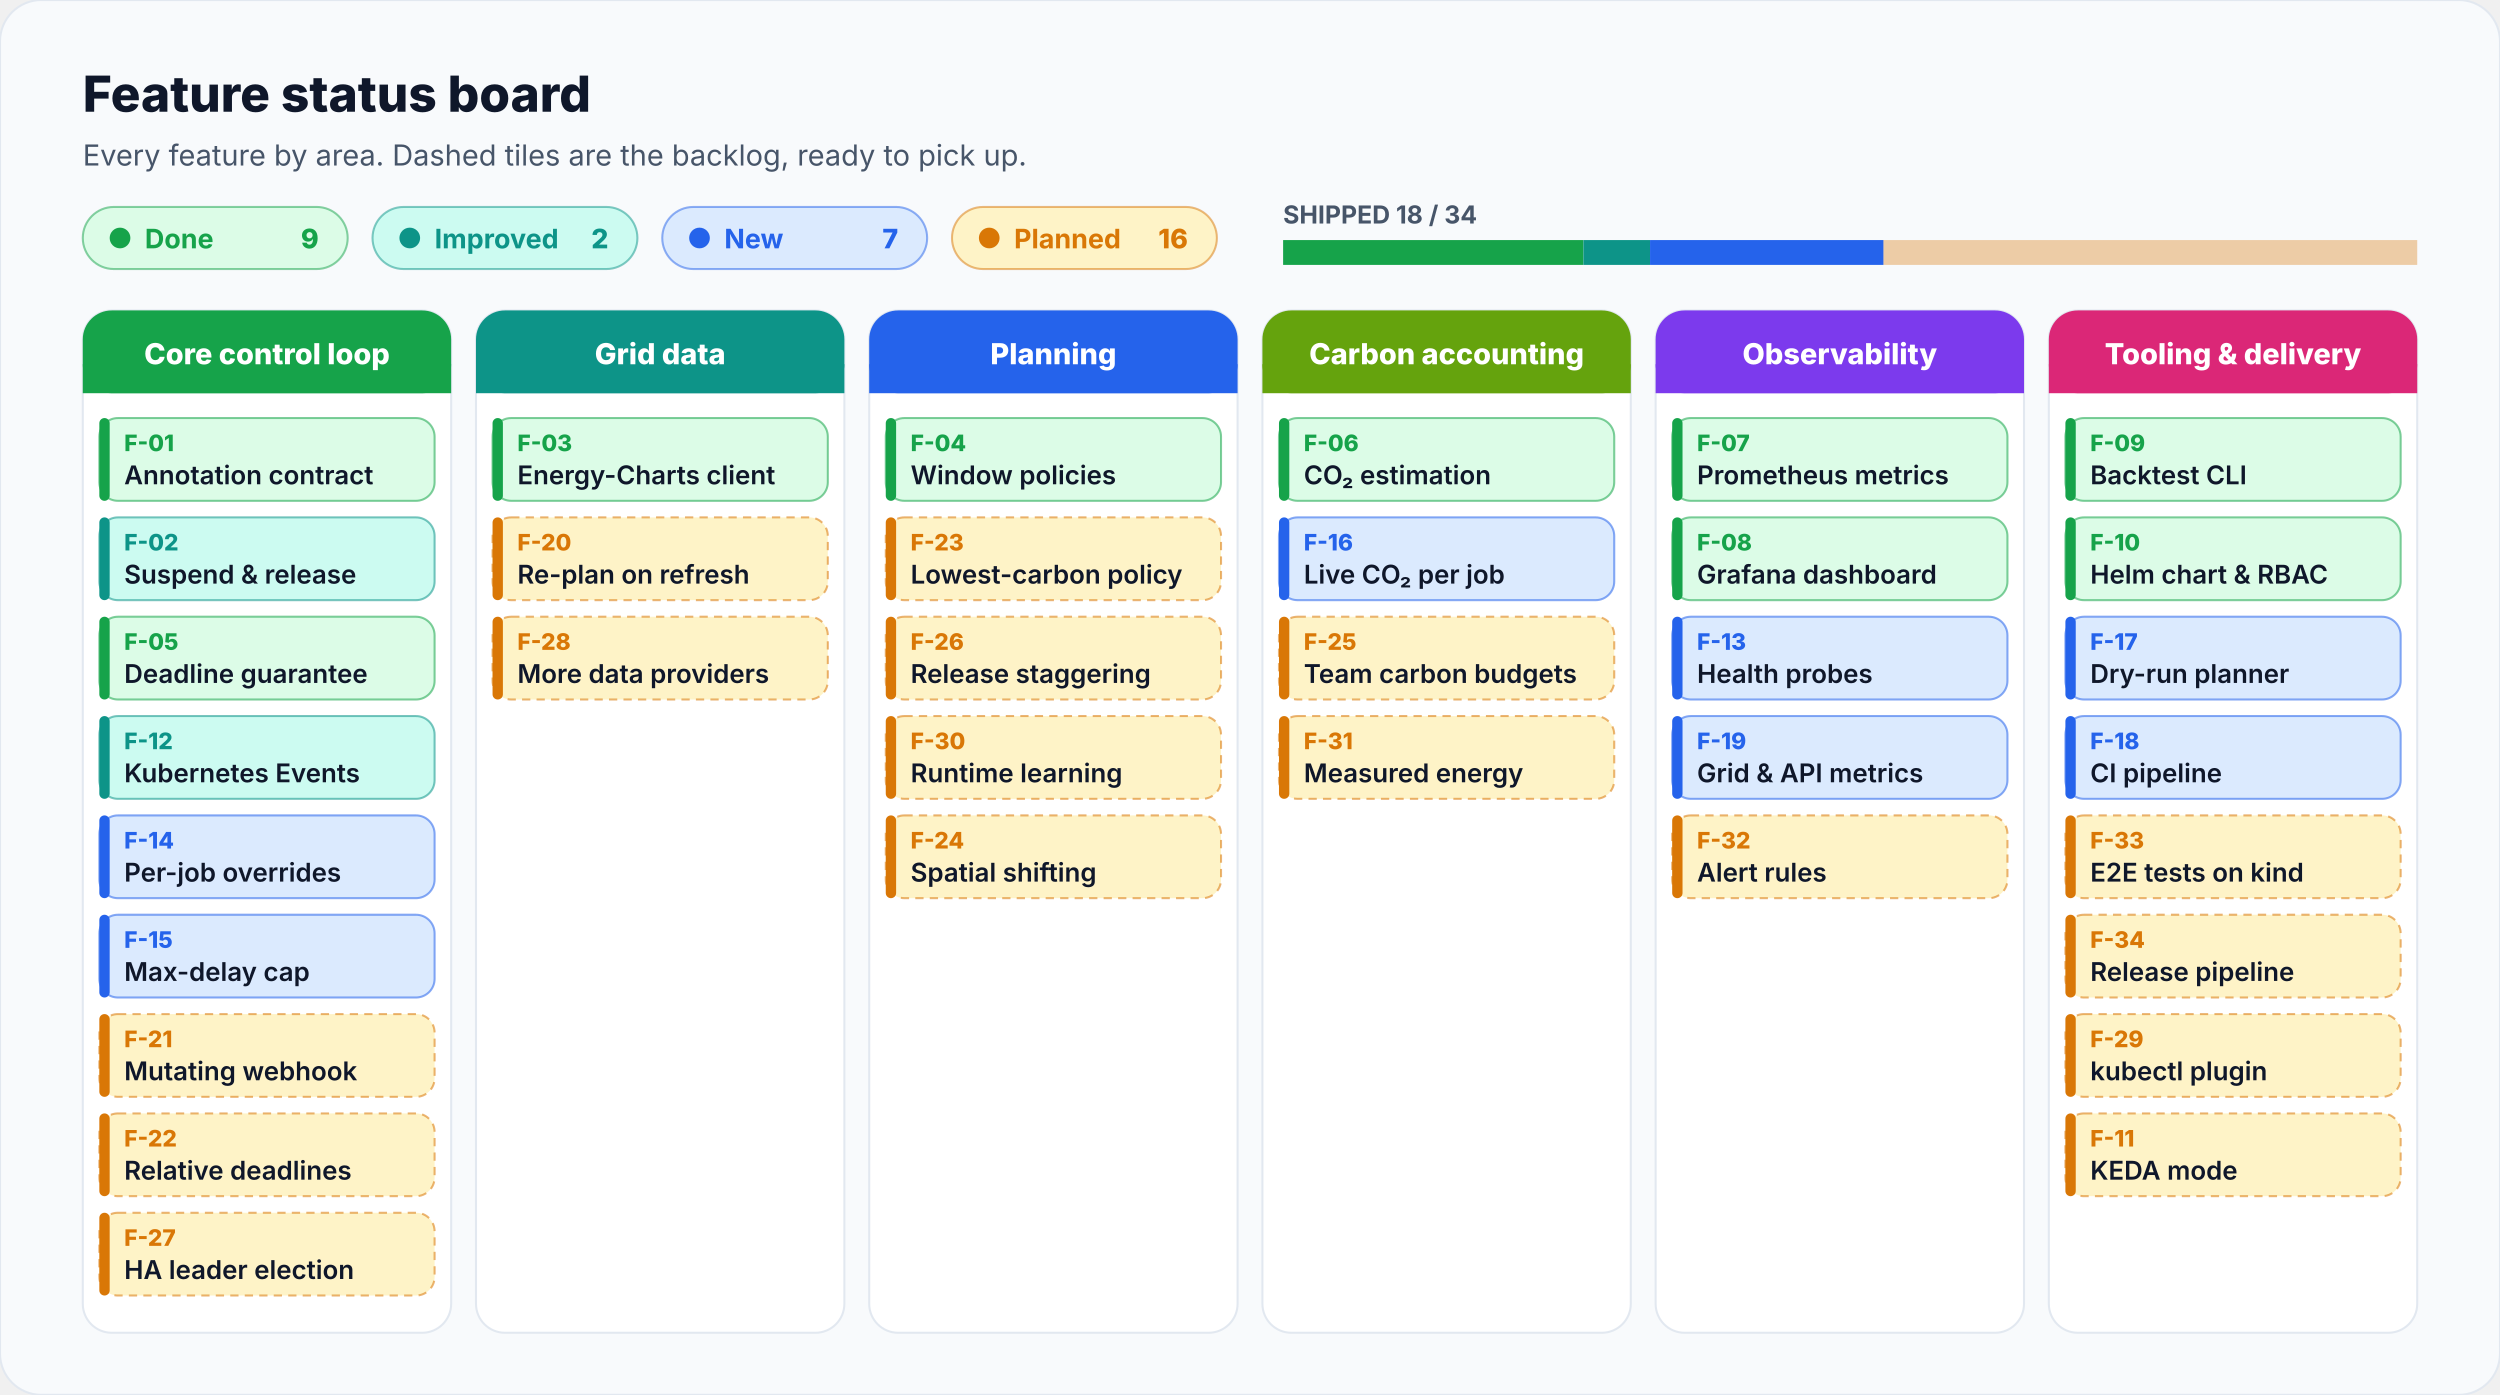
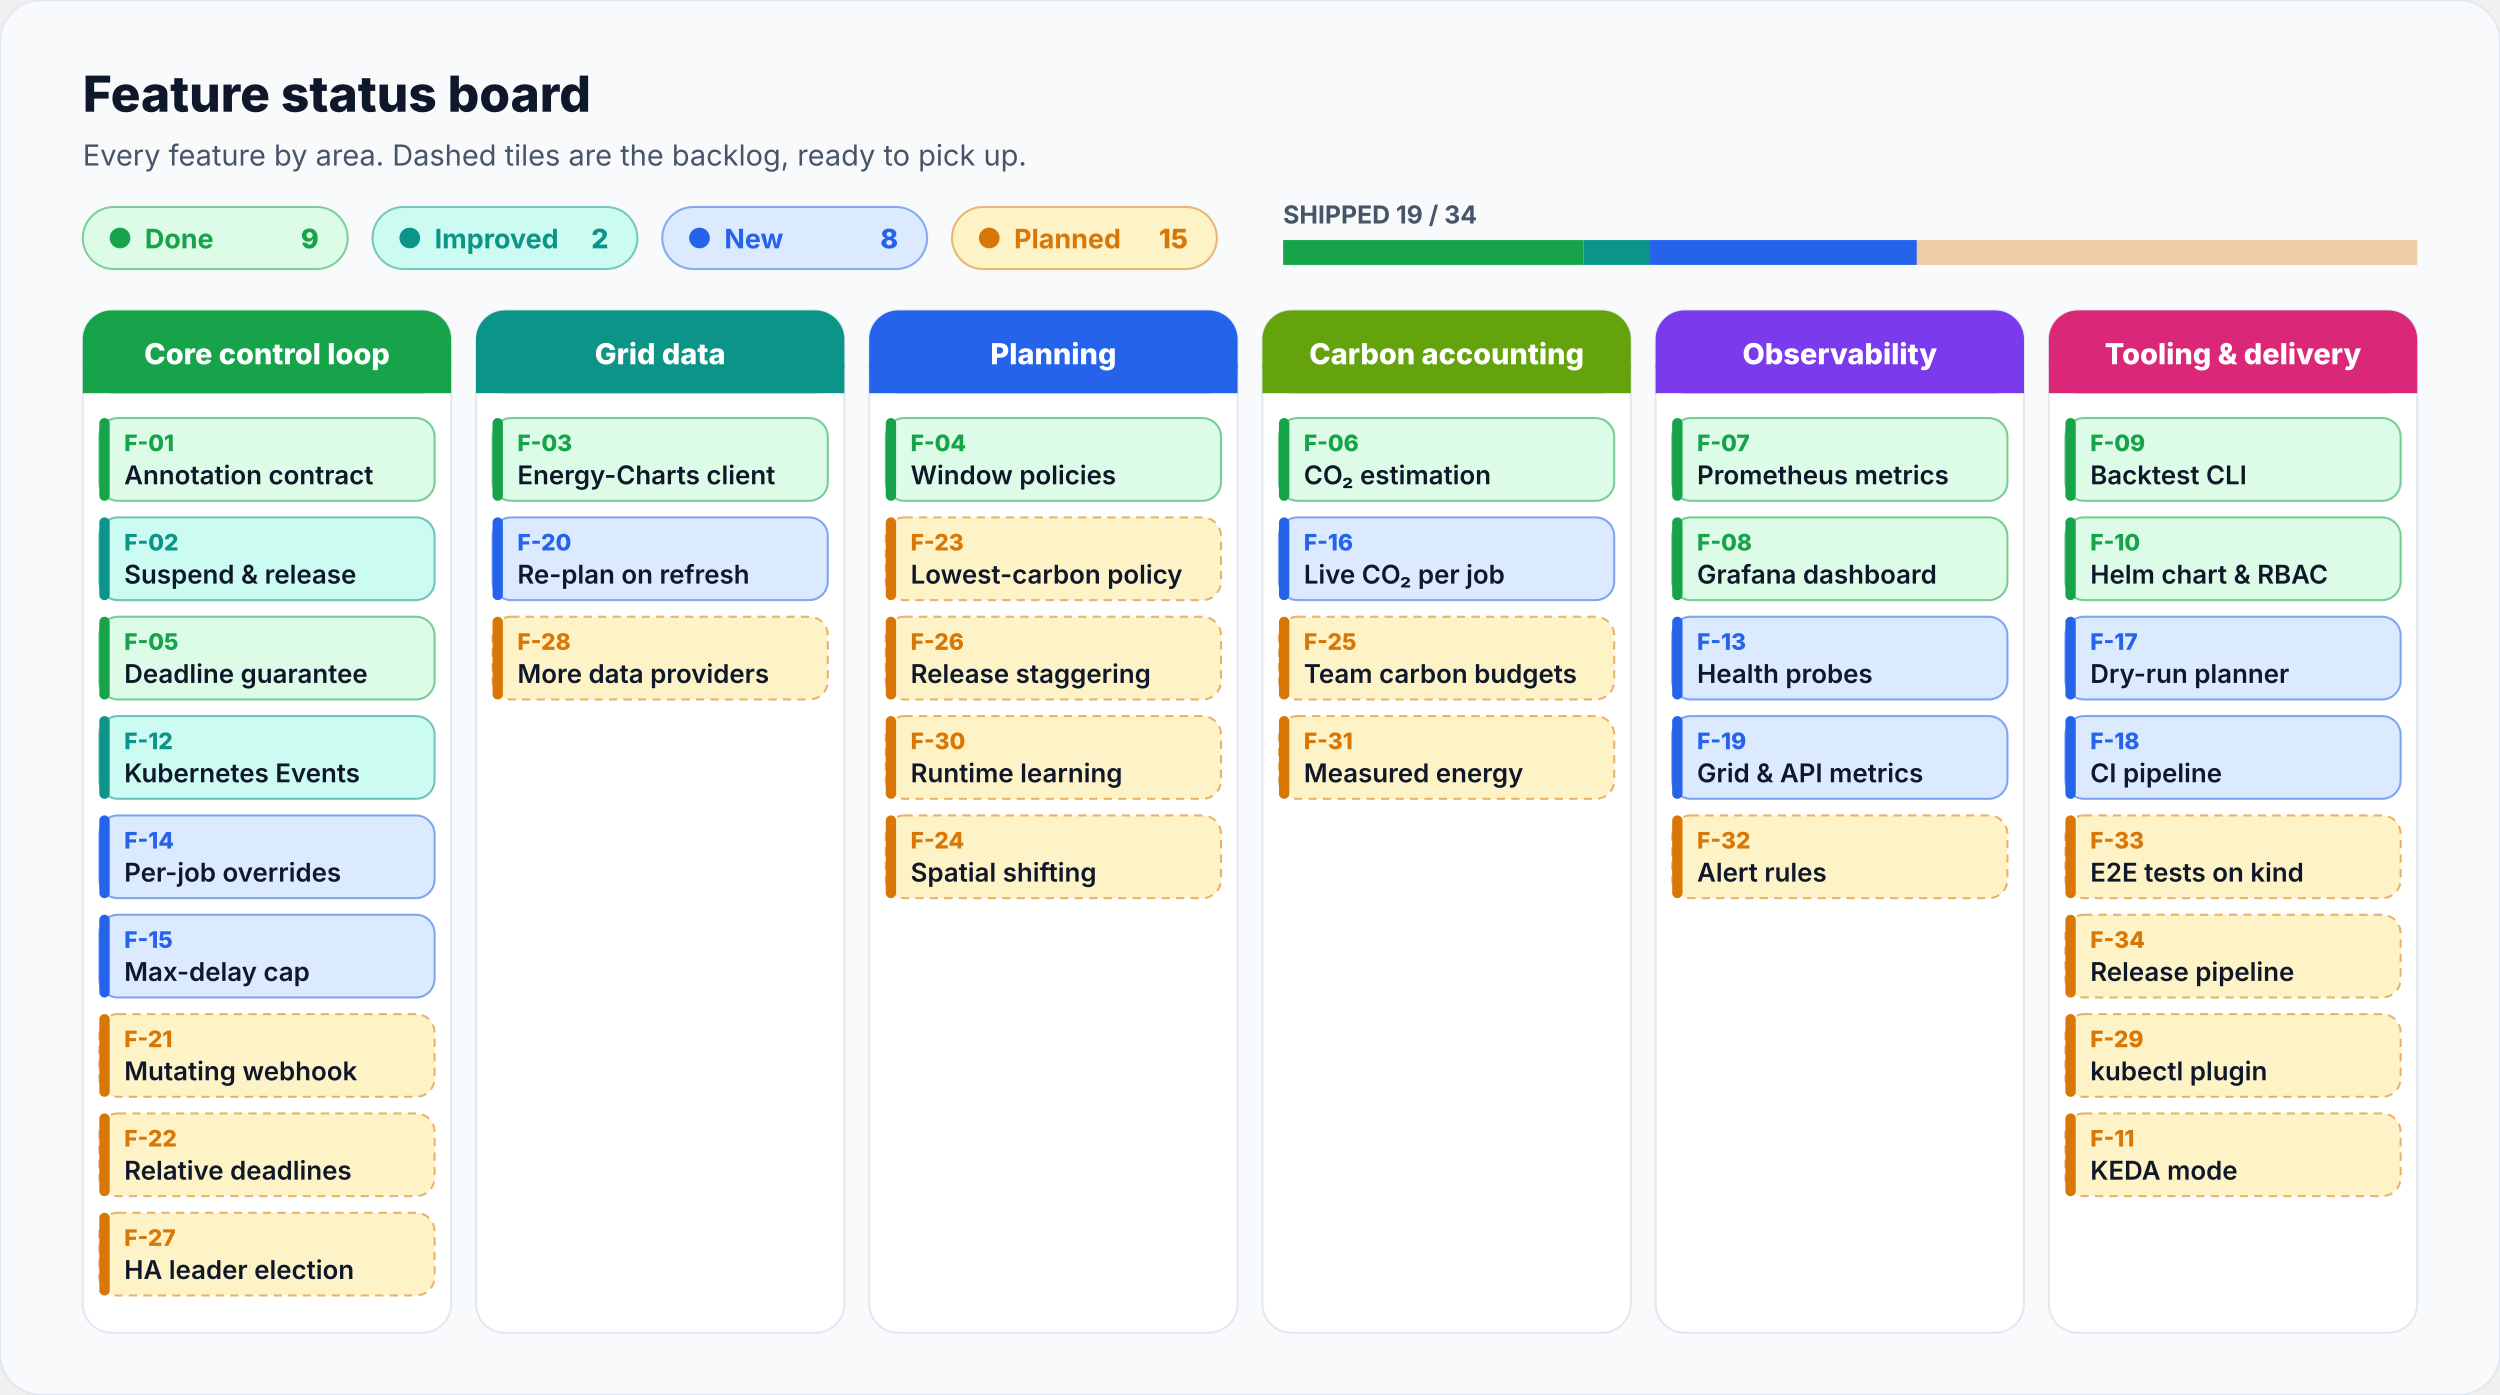
<svg xmlns="http://www.w3.org/2000/svg" viewBox="0 0 1208 674" width="1208" height="674" role="img" aria-label="Feature status board grouped by area">
  <rect width="1208" height="674" rx="20" fill="#f8fafc" stroke="#e2e8f0" />
  <g font-family="'Segoe UI', Inter, Helvetica, Arial, sans-serif">
    <text x="40" y="54" font-size="24" font-weight="800" fill="#0f172a">Feature status board</text>
    <text x="40" y="80" font-size="14" fill="#475569">Every feature by area. Dashed tiles are the backlog, ready to pick up.</text>
    <rect x="40" y="100" width="128" height="30" rx="15" fill="#dcfce7" stroke="#16a34a" stroke-opacity="0.5" />
    <circle cx="58" cy="115" r="5" fill="#16a34a" />
    <text x="70" y="120" font-size="13" font-weight="700" fill="#16a34a">Done</text>
    <text x="154" y="120" font-size="13" font-weight="800" fill="#16a34a" text-anchor="end">9</text>
    <rect x="180" y="100" width="128" height="30" rx="15" fill="#ccfbf1" stroke="#0d9488" stroke-opacity="0.5" />
    <circle cx="198" cy="115" r="5" fill="#0d9488" />
    <text x="210" y="120" font-size="13" font-weight="700" fill="#0d9488">Improved</text>
    <text x="294" y="120" font-size="13" font-weight="800" fill="#0d9488" text-anchor="end">2</text>
    <rect x="320" y="100" width="128" height="30" rx="15" fill="#dbeafe" stroke="#2563eb" stroke-opacity="0.5" />
    <circle cx="338" cy="115" r="5" fill="#2563eb" />
    <text x="350" y="120" font-size="13" font-weight="700" fill="#2563eb">New</text>
-     <text x="434" y="120" font-size="13" font-weight="800" fill="#2563eb" text-anchor="end">7</text>
+     <text x="434" y="120" font-size="13" font-weight="800" fill="#2563eb" text-anchor="end">8</text>
    <rect x="460" y="100" width="128" height="30" rx="15" fill="#fef3c7" stroke="#d97706" stroke-opacity="0.5" />
    <circle cx="478" cy="115" r="5" fill="#d97706" />
    <text x="490" y="120" font-size="13" font-weight="700" fill="#d97706">Planned</text>
-     <text x="574" y="120" font-size="13" font-weight="800" fill="#d97706" text-anchor="end">16</text>
-     <text x="620" y="108" font-size="12" font-weight="700" fill="#475569">SHIPPED 18 / 34</text>
+     <text x="574" y="120" font-size="13" font-weight="800" fill="#d97706" text-anchor="end">15</text>
+     <text x="620" y="108" font-size="12" font-weight="700" fill="#475569">SHIPPED 19 / 34</text>
    <rect x="620.0" y="116" width="145.1" height="12" fill="#16a34a" fill-opacity="1" />
    <rect x="765.1" y="116" width="32.2" height="12" fill="#0d9488" fill-opacity="1" />
-     <rect x="797.3" y="116" width="112.8" height="12" fill="#2563eb" fill-opacity="1" />
-     <rect x="910.1" y="116" width="257.9" height="12" fill="#d97706" fill-opacity="0.35" />
+     <rect x="797.3" y="116" width="128.9" height="12" fill="#2563eb" fill-opacity="1" />
+     <rect x="926.2" y="116" width="241.8" height="12" fill="#d97706" fill-opacity="0.35" />
    <rect x="40" y="150" width="178" height="494" rx="14" fill="#ffffff" stroke="#e2e8f0" />
    <rect x="40" y="150" width="178" height="40" rx="14" fill="#16a34a" />
    <rect x="40" y="176" width="178" height="14" fill="#16a34a" />
    <text x="129.0" y="176" font-size="14" font-weight="800" fill="#ffffff" text-anchor="middle">Core control loop</text>
    <rect x="48" y="202" width="162" height="40" rx="9" fill="#dcfce7" stroke="#16a34a" stroke-opacity="0.55" />
    <rect x="48" y="202" width="5" height="40" rx="2.5" fill="#16a34a" />
    <text x="60" y="218" font-size="11" font-weight="800" fill="#16a34a">F-01</text>
    <text x="60" y="234" font-size="12.5" font-weight="600" fill="#0f172a">Annotation contract</text>
    <rect x="48" y="250" width="162" height="40" rx="9" fill="#ccfbf1" stroke="#0d9488" stroke-opacity="0.55" />
    <rect x="48" y="250" width="5" height="40" rx="2.5" fill="#0d9488" />
    <text x="60" y="266" font-size="11" font-weight="800" fill="#0d9488">F-02</text>
    <text x="60" y="282" font-size="12.5" font-weight="600" fill="#0f172a">Suspend &amp; release</text>
    <rect x="48" y="298" width="162" height="40" rx="9" fill="#dcfce7" stroke="#16a34a" stroke-opacity="0.55" />
    <rect x="48" y="298" width="5" height="40" rx="2.5" fill="#16a34a" />
    <text x="60" y="314" font-size="11" font-weight="800" fill="#16a34a">F-05</text>
    <text x="60" y="330" font-size="12.5" font-weight="600" fill="#0f172a">Deadline guarantee</text>
    <rect x="48" y="346" width="162" height="40" rx="9" fill="#ccfbf1" stroke="#0d9488" stroke-opacity="0.55" />
    <rect x="48" y="346" width="5" height="40" rx="2.5" fill="#0d9488" />
    <text x="60" y="362" font-size="11" font-weight="800" fill="#0d9488">F-12</text>
    <text x="60" y="378" font-size="12.5" font-weight="600" fill="#0f172a">Kubernetes Events</text>
    <rect x="48" y="394" width="162" height="40" rx="9" fill="#dbeafe" stroke="#2563eb" stroke-opacity="0.55" />
    <rect x="48" y="394" width="5" height="40" rx="2.5" fill="#2563eb" />
    <text x="60" y="410" font-size="11" font-weight="800" fill="#2563eb">F-14</text>
    <text x="60" y="426" font-size="12.5" font-weight="600" fill="#0f172a">Per-job overrides</text>
    <rect x="48" y="442" width="162" height="40" rx="9" fill="#dbeafe" stroke="#2563eb" stroke-opacity="0.55" />
    <rect x="48" y="442" width="5" height="40" rx="2.5" fill="#2563eb" />
    <text x="60" y="458" font-size="11" font-weight="800" fill="#2563eb">F-15</text>
    <text x="60" y="474" font-size="12.5" font-weight="600" fill="#0f172a">Max-delay cap</text>
    <rect x="48" y="490" width="162" height="40" rx="9" fill="#fef3c7" stroke="#d97706" stroke-opacity="0.55" stroke-dasharray="4 3" />
    <rect x="48" y="490" width="5" height="40" rx="2.5" fill="#d97706" />
    <text x="60" y="506" font-size="11" font-weight="800" fill="#d97706">F-21</text>
    <text x="60" y="522" font-size="12.5" font-weight="600" fill="#0f172a">Mutating webhook</text>
    <rect x="48" y="538" width="162" height="40" rx="9" fill="#fef3c7" stroke="#d97706" stroke-opacity="0.55" stroke-dasharray="4 3" />
    <rect x="48" y="538" width="5" height="40" rx="2.5" fill="#d97706" />
    <text x="60" y="554" font-size="11" font-weight="800" fill="#d97706">F-22</text>
    <text x="60" y="570" font-size="12.5" font-weight="600" fill="#0f172a">Relative deadlines</text>
    <rect x="48" y="586" width="162" height="40" rx="9" fill="#fef3c7" stroke="#d97706" stroke-opacity="0.55" stroke-dasharray="4 3" />
    <rect x="48" y="586" width="5" height="40" rx="2.5" fill="#d97706" />
    <text x="60" y="602" font-size="11" font-weight="800" fill="#d97706">F-27</text>
    <text x="60" y="618" font-size="12.5" font-weight="600" fill="#0f172a">HA leader election</text>
    <rect x="230" y="150" width="178" height="494" rx="14" fill="#ffffff" stroke="#e2e8f0" />
    <rect x="230" y="150" width="178" height="40" rx="14" fill="#0d9488" />
    <rect x="230" y="176" width="178" height="14" fill="#0d9488" />
    <text x="319.0" y="176" font-size="14" font-weight="800" fill="#ffffff" text-anchor="middle">Grid data</text>
    <rect x="238" y="202" width="162" height="40" rx="9" fill="#dcfce7" stroke="#16a34a" stroke-opacity="0.55" />
    <rect x="238" y="202" width="5" height="40" rx="2.5" fill="#16a34a" />
    <text x="250" y="218" font-size="11" font-weight="800" fill="#16a34a">F-03</text>
    <text x="250" y="234" font-size="12.5" font-weight="600" fill="#0f172a">Energy-Charts client</text>
-     <rect x="238" y="250" width="162" height="40" rx="9" fill="#fef3c7" stroke="#d97706" stroke-opacity="0.55" stroke-dasharray="4 3" />
-     <rect x="238" y="250" width="5" height="40" rx="2.5" fill="#d97706" />
-     <text x="250" y="266" font-size="11" font-weight="800" fill="#d97706">F-20</text>
+     <rect x="238" y="250" width="162" height="40" rx="9" fill="#dbeafe" stroke="#2563eb" stroke-opacity="0.55" />
+     <rect x="238" y="250" width="5" height="40" rx="2.5" fill="#2563eb" />
+     <text x="250" y="266" font-size="11" font-weight="800" fill="#2563eb">F-20</text>
    <text x="250" y="282" font-size="12.5" font-weight="600" fill="#0f172a">Re-plan on refresh</text>
    <rect x="238" y="298" width="162" height="40" rx="9" fill="#fef3c7" stroke="#d97706" stroke-opacity="0.55" stroke-dasharray="4 3" />
    <rect x="238" y="298" width="5" height="40" rx="2.5" fill="#d97706" />
    <text x="250" y="314" font-size="11" font-weight="800" fill="#d97706">F-28</text>
    <text x="250" y="330" font-size="12.5" font-weight="600" fill="#0f172a">More data providers</text>
    <rect x="420" y="150" width="178" height="494" rx="14" fill="#ffffff" stroke="#e2e8f0" />
    <rect x="420" y="150" width="178" height="40" rx="14" fill="#2563eb" />
    <rect x="420" y="176" width="178" height="14" fill="#2563eb" />
    <text x="509.0" y="176" font-size="14" font-weight="800" fill="#ffffff" text-anchor="middle">Planning</text>
    <rect x="428" y="202" width="162" height="40" rx="9" fill="#dcfce7" stroke="#16a34a" stroke-opacity="0.55" />
    <rect x="428" y="202" width="5" height="40" rx="2.5" fill="#16a34a" />
    <text x="440" y="218" font-size="11" font-weight="800" fill="#16a34a">F-04</text>
    <text x="440" y="234" font-size="12.5" font-weight="600" fill="#0f172a">Window policies</text>
    <rect x="428" y="250" width="162" height="40" rx="9" fill="#fef3c7" stroke="#d97706" stroke-opacity="0.55" stroke-dasharray="4 3" />
    <rect x="428" y="250" width="5" height="40" rx="2.5" fill="#d97706" />
    <text x="440" y="266" font-size="11" font-weight="800" fill="#d97706">F-23</text>
    <text x="440" y="282" font-size="12.5" font-weight="600" fill="#0f172a">Lowest-carbon policy</text>
    <rect x="428" y="298" width="162" height="40" rx="9" fill="#fef3c7" stroke="#d97706" stroke-opacity="0.55" stroke-dasharray="4 3" />
    <rect x="428" y="298" width="5" height="40" rx="2.5" fill="#d97706" />
    <text x="440" y="314" font-size="11" font-weight="800" fill="#d97706">F-26</text>
    <text x="440" y="330" font-size="12.5" font-weight="600" fill="#0f172a">Release staggering</text>
    <rect x="428" y="346" width="162" height="40" rx="9" fill="#fef3c7" stroke="#d97706" stroke-opacity="0.55" stroke-dasharray="4 3" />
    <rect x="428" y="346" width="5" height="40" rx="2.5" fill="#d97706" />
    <text x="440" y="362" font-size="11" font-weight="800" fill="#d97706">F-30</text>
    <text x="440" y="378" font-size="12.5" font-weight="600" fill="#0f172a">Runtime learning</text>
    <rect x="428" y="394" width="162" height="40" rx="9" fill="#fef3c7" stroke="#d97706" stroke-opacity="0.55" stroke-dasharray="4 3" />
    <rect x="428" y="394" width="5" height="40" rx="2.5" fill="#d97706" />
    <text x="440" y="410" font-size="11" font-weight="800" fill="#d97706">F-24</text>
    <text x="440" y="426" font-size="12.5" font-weight="600" fill="#0f172a">Spatial shifting</text>
    <rect x="610" y="150" width="178" height="494" rx="14" fill="#ffffff" stroke="#e2e8f0" />
    <rect x="610" y="150" width="178" height="40" rx="14" fill="#65a30d" />
    <rect x="610" y="176" width="178" height="14" fill="#65a30d" />
    <text x="699.0" y="176" font-size="14" font-weight="800" fill="#ffffff" text-anchor="middle">Carbon accounting</text>
    <rect x="618" y="202" width="162" height="40" rx="9" fill="#dcfce7" stroke="#16a34a" stroke-opacity="0.55" />
    <rect x="618" y="202" width="5" height="40" rx="2.5" fill="#16a34a" />
    <text x="630" y="218" font-size="11" font-weight="800" fill="#16a34a">F-06</text>
    <text x="630" y="234" font-size="12.5" font-weight="600" fill="#0f172a">CO₂ estimation</text>
    <rect x="618" y="250" width="162" height="40" rx="9" fill="#dbeafe" stroke="#2563eb" stroke-opacity="0.55" />
    <rect x="618" y="250" width="5" height="40" rx="2.5" fill="#2563eb" />
    <text x="630" y="266" font-size="11" font-weight="800" fill="#2563eb">F-16</text>
    <text x="630" y="282" font-size="12.5" font-weight="600" fill="#0f172a">Live CO₂ per job</text>
    <rect x="618" y="298" width="162" height="40" rx="9" fill="#fef3c7" stroke="#d97706" stroke-opacity="0.55" stroke-dasharray="4 3" />
    <rect x="618" y="298" width="5" height="40" rx="2.5" fill="#d97706" />
    <text x="630" y="314" font-size="11" font-weight="800" fill="#d97706">F-25</text>
    <text x="630" y="330" font-size="12.5" font-weight="600" fill="#0f172a">Team carbon budgets</text>
    <rect x="618" y="346" width="162" height="40" rx="9" fill="#fef3c7" stroke="#d97706" stroke-opacity="0.55" stroke-dasharray="4 3" />
    <rect x="618" y="346" width="5" height="40" rx="2.5" fill="#d97706" />
    <text x="630" y="362" font-size="11" font-weight="800" fill="#d97706">F-31</text>
    <text x="630" y="378" font-size="12.5" font-weight="600" fill="#0f172a">Measured energy</text>
    <rect x="800" y="150" width="178" height="494" rx="14" fill="#ffffff" stroke="#e2e8f0" />
    <rect x="800" y="150" width="178" height="40" rx="14" fill="#7c3aed" />
    <rect x="800" y="176" width="178" height="14" fill="#7c3aed" />
    <text x="889.0" y="176" font-size="14" font-weight="800" fill="#ffffff" text-anchor="middle">Observability</text>
    <rect x="808" y="202" width="162" height="40" rx="9" fill="#dcfce7" stroke="#16a34a" stroke-opacity="0.55" />
    <rect x="808" y="202" width="5" height="40" rx="2.5" fill="#16a34a" />
    <text x="820" y="218" font-size="11" font-weight="800" fill="#16a34a">F-07</text>
    <text x="820" y="234" font-size="12.5" font-weight="600" fill="#0f172a">Prometheus metrics</text>
    <rect x="808" y="250" width="162" height="40" rx="9" fill="#dcfce7" stroke="#16a34a" stroke-opacity="0.55" />
    <rect x="808" y="250" width="5" height="40" rx="2.5" fill="#16a34a" />
    <text x="820" y="266" font-size="11" font-weight="800" fill="#16a34a">F-08</text>
    <text x="820" y="282" font-size="12.5" font-weight="600" fill="#0f172a">Grafana dashboard</text>
    <rect x="808" y="298" width="162" height="40" rx="9" fill="#dbeafe" stroke="#2563eb" stroke-opacity="0.55" />
    <rect x="808" y="298" width="5" height="40" rx="2.5" fill="#2563eb" />
    <text x="820" y="314" font-size="11" font-weight="800" fill="#2563eb">F-13</text>
    <text x="820" y="330" font-size="12.5" font-weight="600" fill="#0f172a">Health probes</text>
    <rect x="808" y="346" width="162" height="40" rx="9" fill="#dbeafe" stroke="#2563eb" stroke-opacity="0.55" />
    <rect x="808" y="346" width="5" height="40" rx="2.5" fill="#2563eb" />
    <text x="820" y="362" font-size="11" font-weight="800" fill="#2563eb">F-19</text>
    <text x="820" y="378" font-size="12.5" font-weight="600" fill="#0f172a">Grid &amp; API metrics</text>
    <rect x="808" y="394" width="162" height="40" rx="9" fill="#fef3c7" stroke="#d97706" stroke-opacity="0.55" stroke-dasharray="4 3" />
    <rect x="808" y="394" width="5" height="40" rx="2.5" fill="#d97706" />
    <text x="820" y="410" font-size="11" font-weight="800" fill="#d97706">F-32</text>
    <text x="820" y="426" font-size="12.5" font-weight="600" fill="#0f172a">Alert rules</text>
    <rect x="990" y="150" width="178" height="494" rx="14" fill="#ffffff" stroke="#e2e8f0" />
    <rect x="990" y="150" width="178" height="40" rx="14" fill="#db2777" />
    <rect x="990" y="176" width="178" height="14" fill="#db2777" />
    <text x="1079.0" y="176" font-size="14" font-weight="800" fill="#ffffff" text-anchor="middle">Tooling &amp; delivery</text>
    <rect x="998" y="202" width="162" height="40" rx="9" fill="#dcfce7" stroke="#16a34a" stroke-opacity="0.55" />
    <rect x="998" y="202" width="5" height="40" rx="2.5" fill="#16a34a" />
    <text x="1010" y="218" font-size="11" font-weight="800" fill="#16a34a">F-09</text>
    <text x="1010" y="234" font-size="12.5" font-weight="600" fill="#0f172a">Backtest CLI</text>
    <rect x="998" y="250" width="162" height="40" rx="9" fill="#dcfce7" stroke="#16a34a" stroke-opacity="0.55" />
    <rect x="998" y="250" width="5" height="40" rx="2.5" fill="#16a34a" />
    <text x="1010" y="266" font-size="11" font-weight="800" fill="#16a34a">F-10</text>
    <text x="1010" y="282" font-size="12.5" font-weight="600" fill="#0f172a">Helm chart &amp; RBAC</text>
    <rect x="998" y="298" width="162" height="40" rx="9" fill="#dbeafe" stroke="#2563eb" stroke-opacity="0.55" />
    <rect x="998" y="298" width="5" height="40" rx="2.5" fill="#2563eb" />
    <text x="1010" y="314" font-size="11" font-weight="800" fill="#2563eb">F-17</text>
    <text x="1010" y="330" font-size="12.5" font-weight="600" fill="#0f172a">Dry-run planner</text>
    <rect x="998" y="346" width="162" height="40" rx="9" fill="#dbeafe" stroke="#2563eb" stroke-opacity="0.55" />
    <rect x="998" y="346" width="5" height="40" rx="2.5" fill="#2563eb" />
    <text x="1010" y="362" font-size="11" font-weight="800" fill="#2563eb">F-18</text>
    <text x="1010" y="378" font-size="12.5" font-weight="600" fill="#0f172a">CI pipeline</text>
    <rect x="998" y="394" width="162" height="40" rx="9" fill="#fef3c7" stroke="#d97706" stroke-opacity="0.55" stroke-dasharray="4 3" />
    <rect x="998" y="394" width="5" height="40" rx="2.5" fill="#d97706" />
    <text x="1010" y="410" font-size="11" font-weight="800" fill="#d97706">F-33</text>
    <text x="1010" y="426" font-size="12.5" font-weight="600" fill="#0f172a">E2E tests on kind</text>
    <rect x="998" y="442" width="162" height="40" rx="9" fill="#fef3c7" stroke="#d97706" stroke-opacity="0.55" stroke-dasharray="4 3" />
    <rect x="998" y="442" width="5" height="40" rx="2.5" fill="#d97706" />
    <text x="1010" y="458" font-size="11" font-weight="800" fill="#d97706">F-34</text>
    <text x="1010" y="474" font-size="12.5" font-weight="600" fill="#0f172a">Release pipeline</text>
    <rect x="998" y="490" width="162" height="40" rx="9" fill="#fef3c7" stroke="#d97706" stroke-opacity="0.55" stroke-dasharray="4 3" />
    <rect x="998" y="490" width="5" height="40" rx="2.5" fill="#d97706" />
    <text x="1010" y="506" font-size="11" font-weight="800" fill="#d97706">F-29</text>
    <text x="1010" y="522" font-size="12.5" font-weight="600" fill="#0f172a">kubectl plugin</text>
    <rect x="998" y="538" width="162" height="40" rx="9" fill="#fef3c7" stroke="#d97706" stroke-opacity="0.55" stroke-dasharray="4 3" />
    <rect x="998" y="538" width="5" height="40" rx="2.5" fill="#d97706" />
    <text x="1010" y="554" font-size="11" font-weight="800" fill="#d97706">F-11</text>
    <text x="1010" y="570" font-size="12.5" font-weight="600" fill="#0f172a">KEDA mode</text>
  </g>
</svg>
